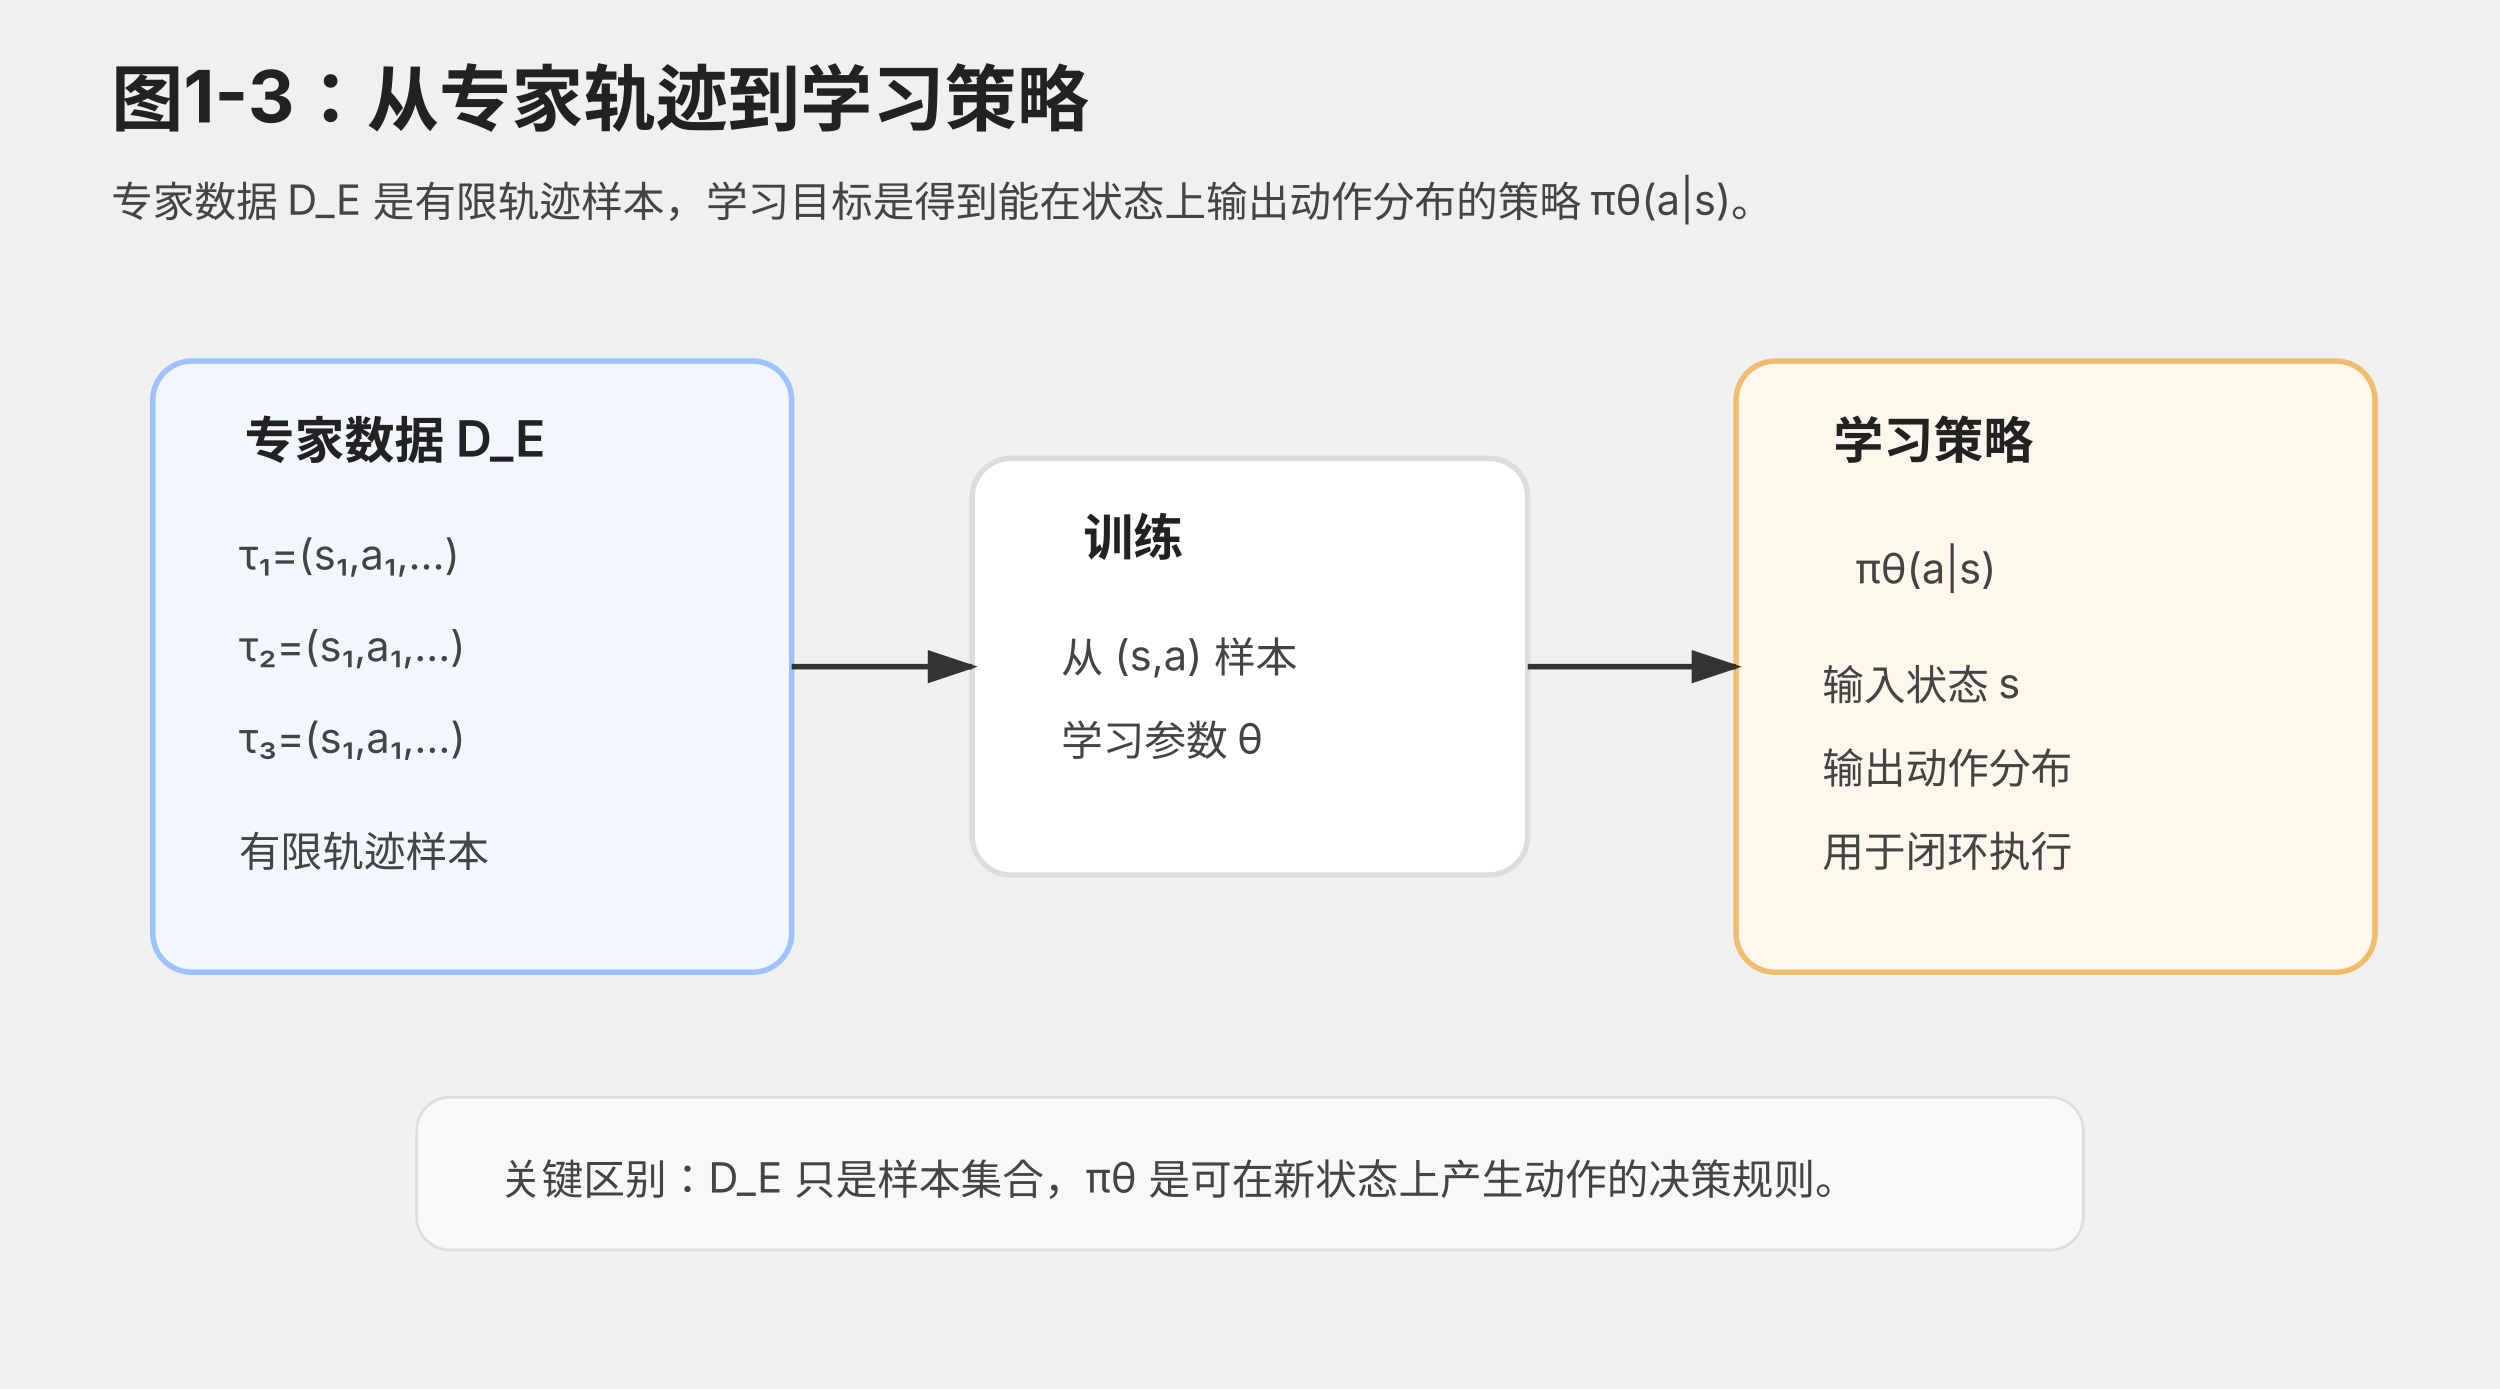
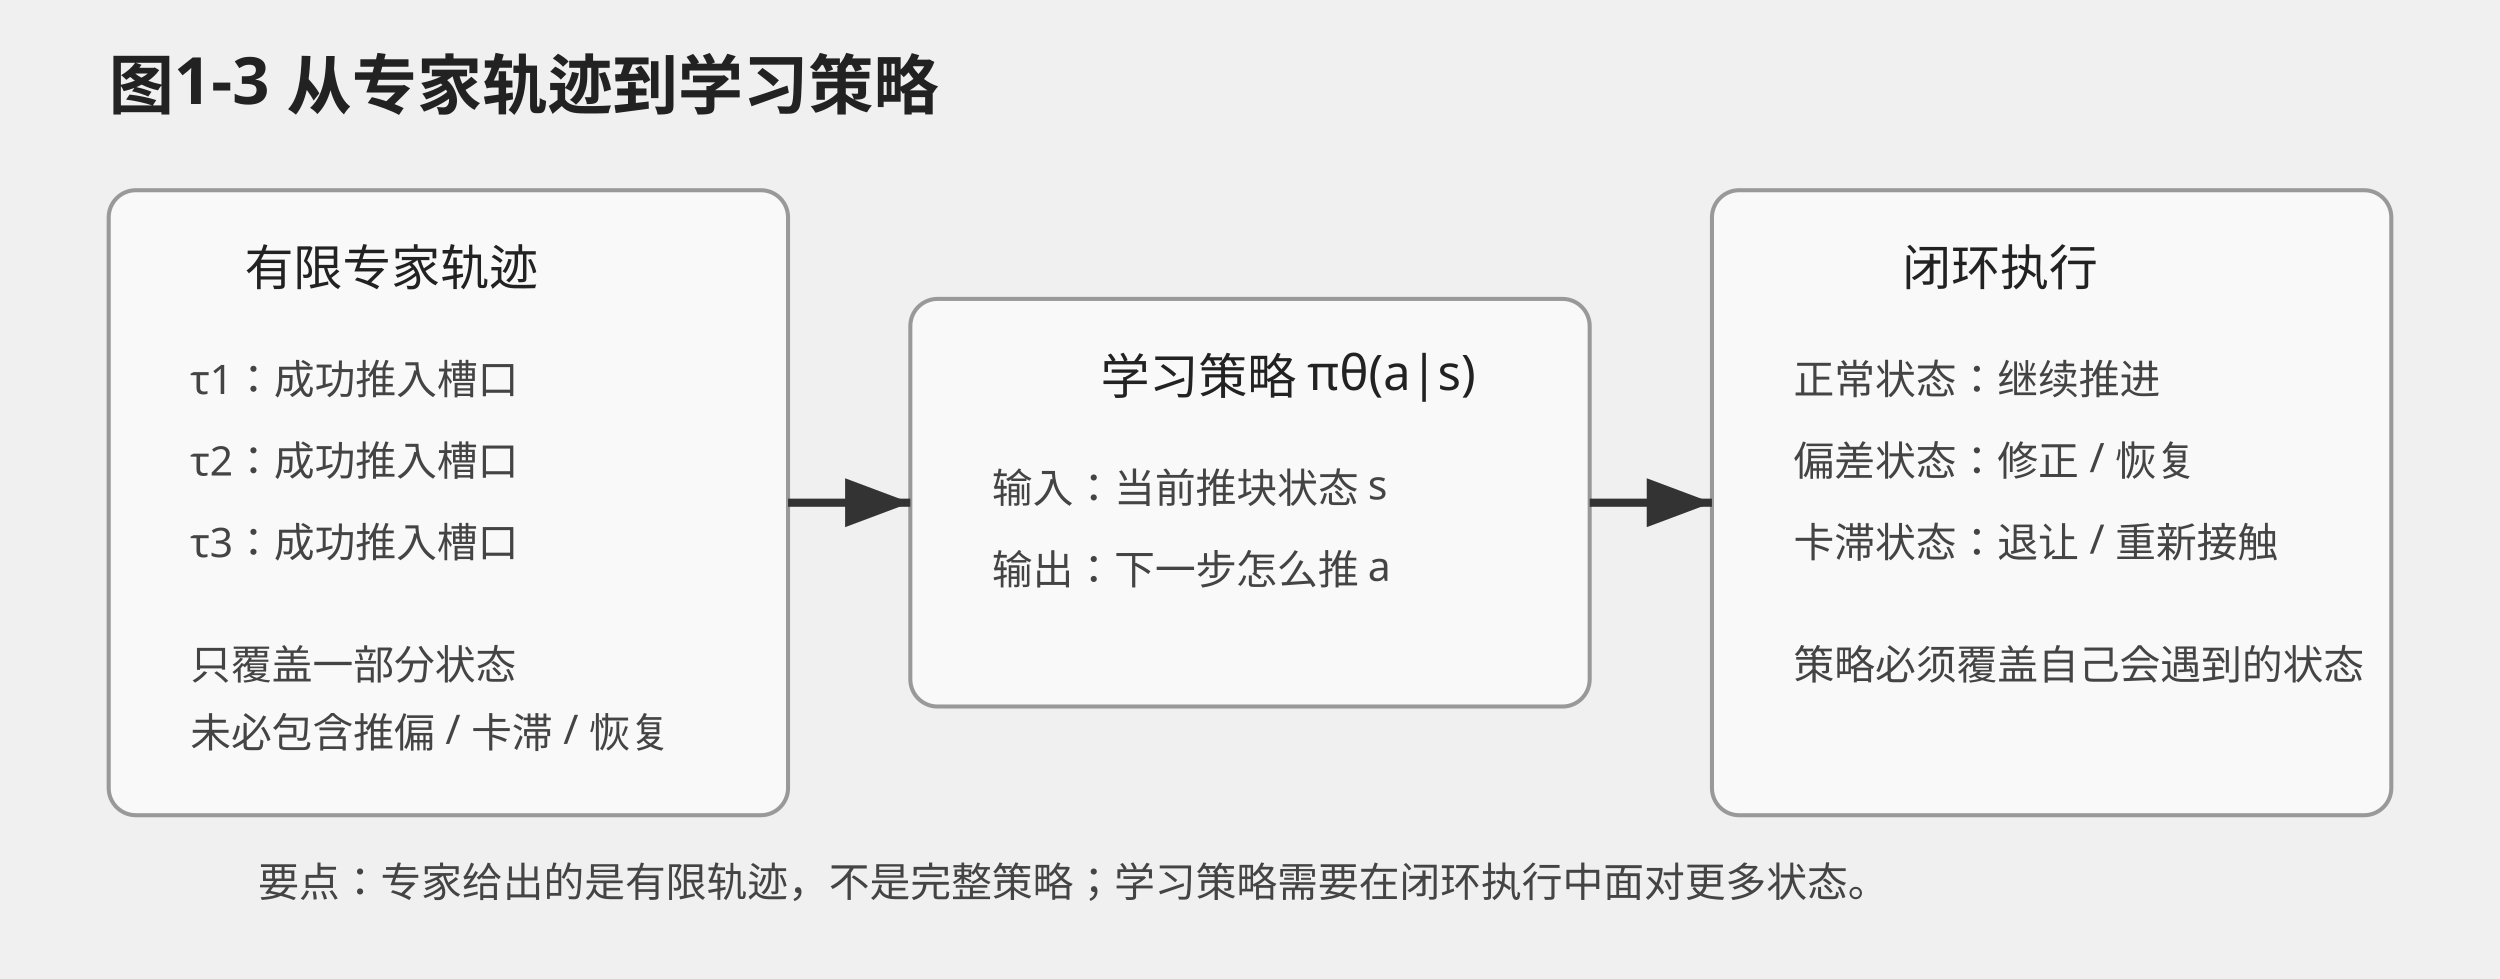
- <svg xmlns="http://www.w3.org/2000/svg" width="900" height="500" viewBox="0 0 900 500">
+ <svg xmlns="http://www.w3.org/2000/svg" width="920" height="360" viewBox="0 0 920 360">
  <defs>
-     <marker id="arrow" markerWidth="10" markerHeight="10" refX="8" refY="3" orient="auto" markerUnits="strokeWidth">
-       <path d="M0,0 L0,6 L9,3 z" fill="#333" />
+     <marker id="arrow" markerWidth="10" markerHeight="10" refX="8" refY="3" orient="auto">
+       <path d="M0,0 L8,3 L0,6 Z" fill="#333" />
    </marker>
    <style>
-       text{font-family:-apple-system,BlinkMacSystemFont,'Segoe UI',sans-serif;fill:#222}.title{font-size:26px;font-weight:700}.label{font-size:18px;font-weight:600}.small{font-size:15px;fill:#444}.box{fill:#fff;stroke:#ddd;stroke-width:2}.blue{fill:#f2f7ff;stroke:#9ec1ff}.orange{fill:#fff7ec;stroke:#f0bc70}.arrow{stroke:#333;stroke-width:2;marker-end:url(#arrow)}
+       .title { font: bold 24px sans-serif; fill:#222; }
+       .label { font: 18px sans-serif; fill:#222; }
+       .small { font: 15px sans-serif; fill:#444; }
+       .panel { fill:#f9f9f9; stroke:#999; stroke-width:1.5; rx:10; }
    </style>
  </defs>
-   <text x="40" y="45" class="title">图1-3：从专家轨迹到学习策略</text>
-   <text x="40" y="78" class="small">专家数据 D_E 是有限轨迹样本，学习目标是得到能在状态上输出动作分布的策略 πθ(a|s)。</text>
-   <rect x="55" y="130" width="230" height="220" rx="14" class="box blue" />
-   <text x="88" y="165" class="label">专家数据 D_E</text>
-   <text x="86" y="205" class="small">τ₁=(s₁,a₁,…)</text>
-   <text x="86" y="238" class="small">τ₂=(s₁,a₁,…)</text>
-   <text x="86" y="271" class="small">τ₃=(s₁,a₁,…)</text>
-   <text x="86" y="312" class="small">有限轨迹样本</text>
-   <rect x="350" y="165" width="200" height="150" rx="14" class="box" />
-   <text x="390" y="200" class="label">训练</text>
-   <text x="382" y="242" class="small">从 (s,a) 样本</text>
-   <text x="382" y="272" class="small">学习参数 θ</text>
-   <rect x="625" y="130" width="230" height="220" rx="14" class="box orange" />
-   <text x="660" y="165" class="label">学习策略</text>
-   <text x="668" y="210" class="small">πθ(a|s)</text>
-   <text x="656" y="252" class="small">输入状态 s</text>
-   <text x="656" y="282" class="small">输出动作分布</text>
-   <text x="656" y="312" class="small">用于闭环执行</text>
-   <line x1="285" y1="240" x2="350" y2="240" class="arrow" />
-   <line x1="550" y1="240" x2="625" y2="240" class="arrow" />
-   <rect x="150" y="395" width="600" height="55" rx="12" fill="#f8f8f8" stroke="#ddd" />
-   <text x="180" y="430" class="small">关键区别：D_E 只是样本集合，πθ 是可在新状态上产生动作的决策规则。</text>
+   <text x="40" y="40" class="title">图1-3 从专家轨迹到学习策略</text>
+   <rect x="40" y="70" width="250" height="230" class="panel" />
+   <text x="90" y="105" class="label">有限专家轨迹</text>
+   <text x="70" y="145" class="small">τ1：成功推入槽口</text>
+   <text x="70" y="175" class="small">τ2：成功推入槽口</text>
+   <text x="70" y="205" class="small">τ3：成功推入槽口</text>
+   <text x="70" y="250" class="small">只覆盖一部分状态</text>
+   <text x="70" y="275" class="small">未必包含推偏 / 卡滞 / 恢复</text>
+   <rect x="335" y="110" width="250" height="150" class="panel" />
+   <text x="405" y="145" class="label">学习策略 πθ(a|s)</text>
+   <text x="365" y="185" class="small">输入：当前推块状态 s</text>
+   <text x="365" y="215" class="small">输出：下一步怎么推 a</text>
+   <rect x="630" y="70" width="250" height="230" class="panel" />
+   <text x="700" y="105" class="label">闭环执行</text>
+   <text x="660" y="145" class="small">正常状态：继续推进</text>
+   <text x="660" y="175" class="small">偏差状态：修正 / 恢复</text>
+   <text x="660" y="205" class="small">卡滞状态：退让 / 重新接触</text>
+   <text x="660" y="250" class="small">策略必须覆盖自己会遇到的状态</text>
+   <line x1="290" y1="185" x2="335" y2="185" stroke="#333" stroke-width="3" marker-end="url(#arrow)" />
+   <line x1="585" y1="185" x2="630" y2="185" stroke="#333" stroke-width="3" marker-end="url(#arrow)" />
+   <text x="95" y="330" class="small">要点：专家给出的是有限轨迹，不是完整策略；学习策略需要在闭环执行中面对更多状态。</text>
</svg>
